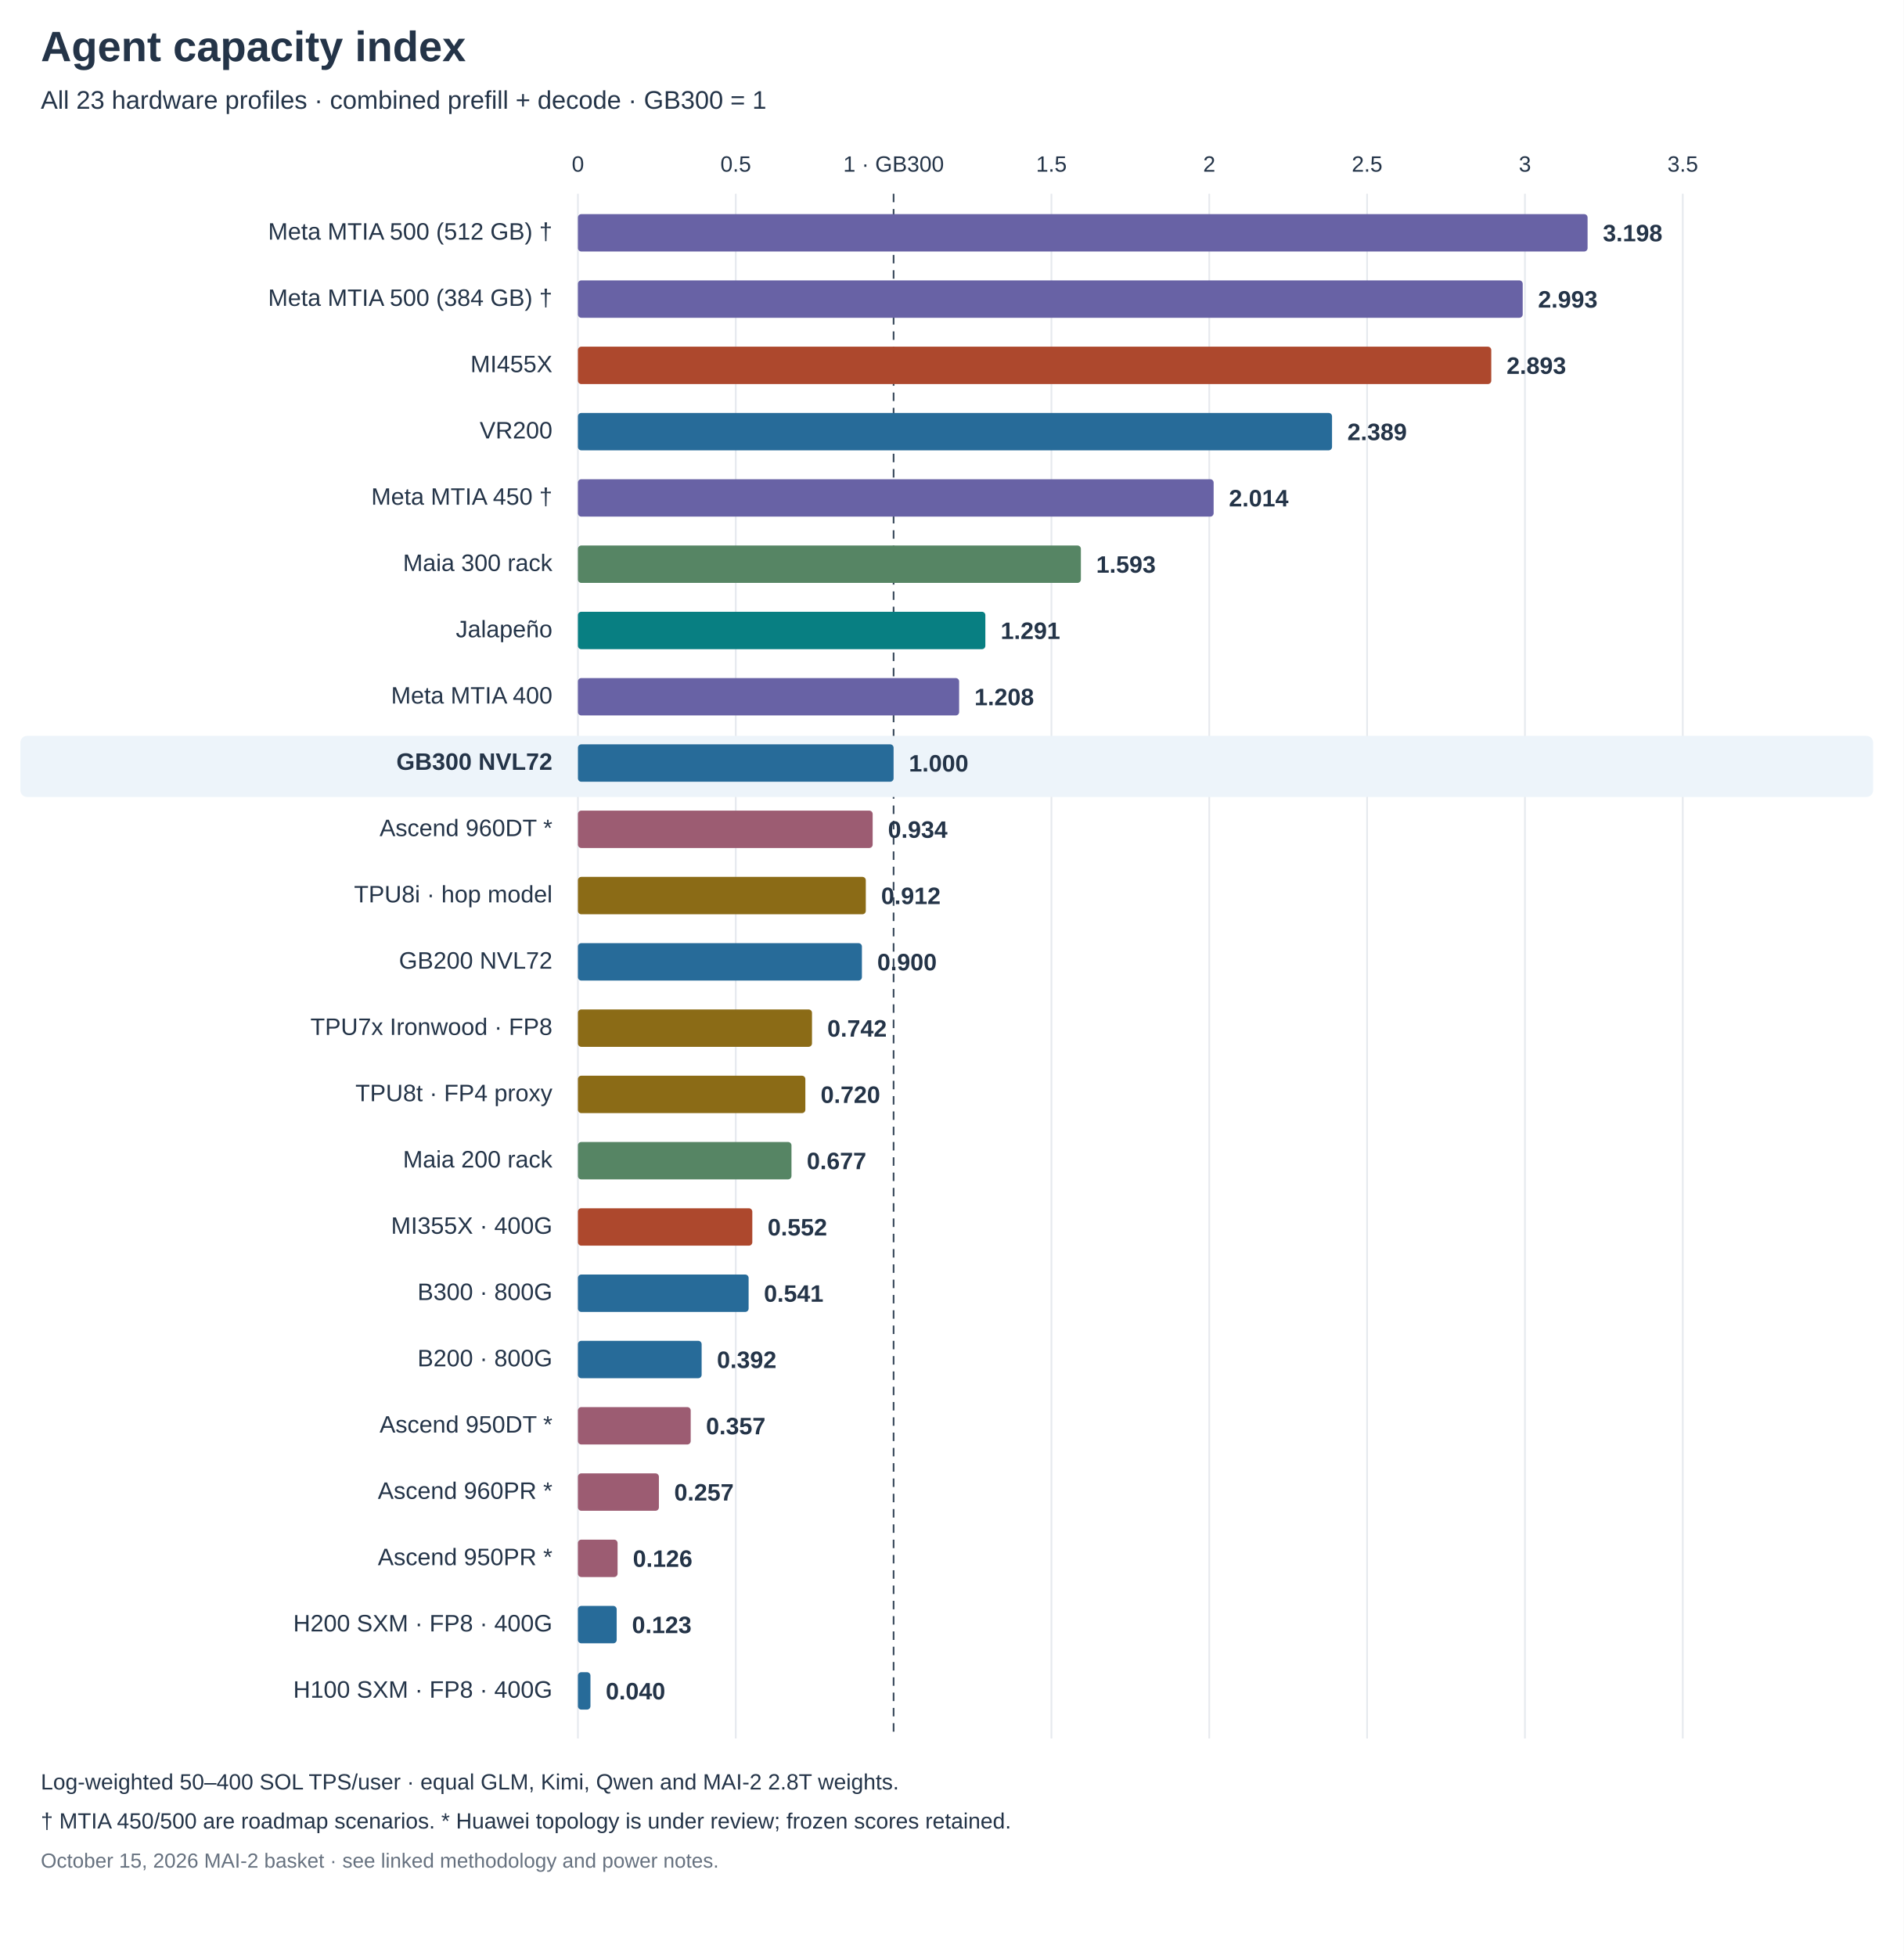
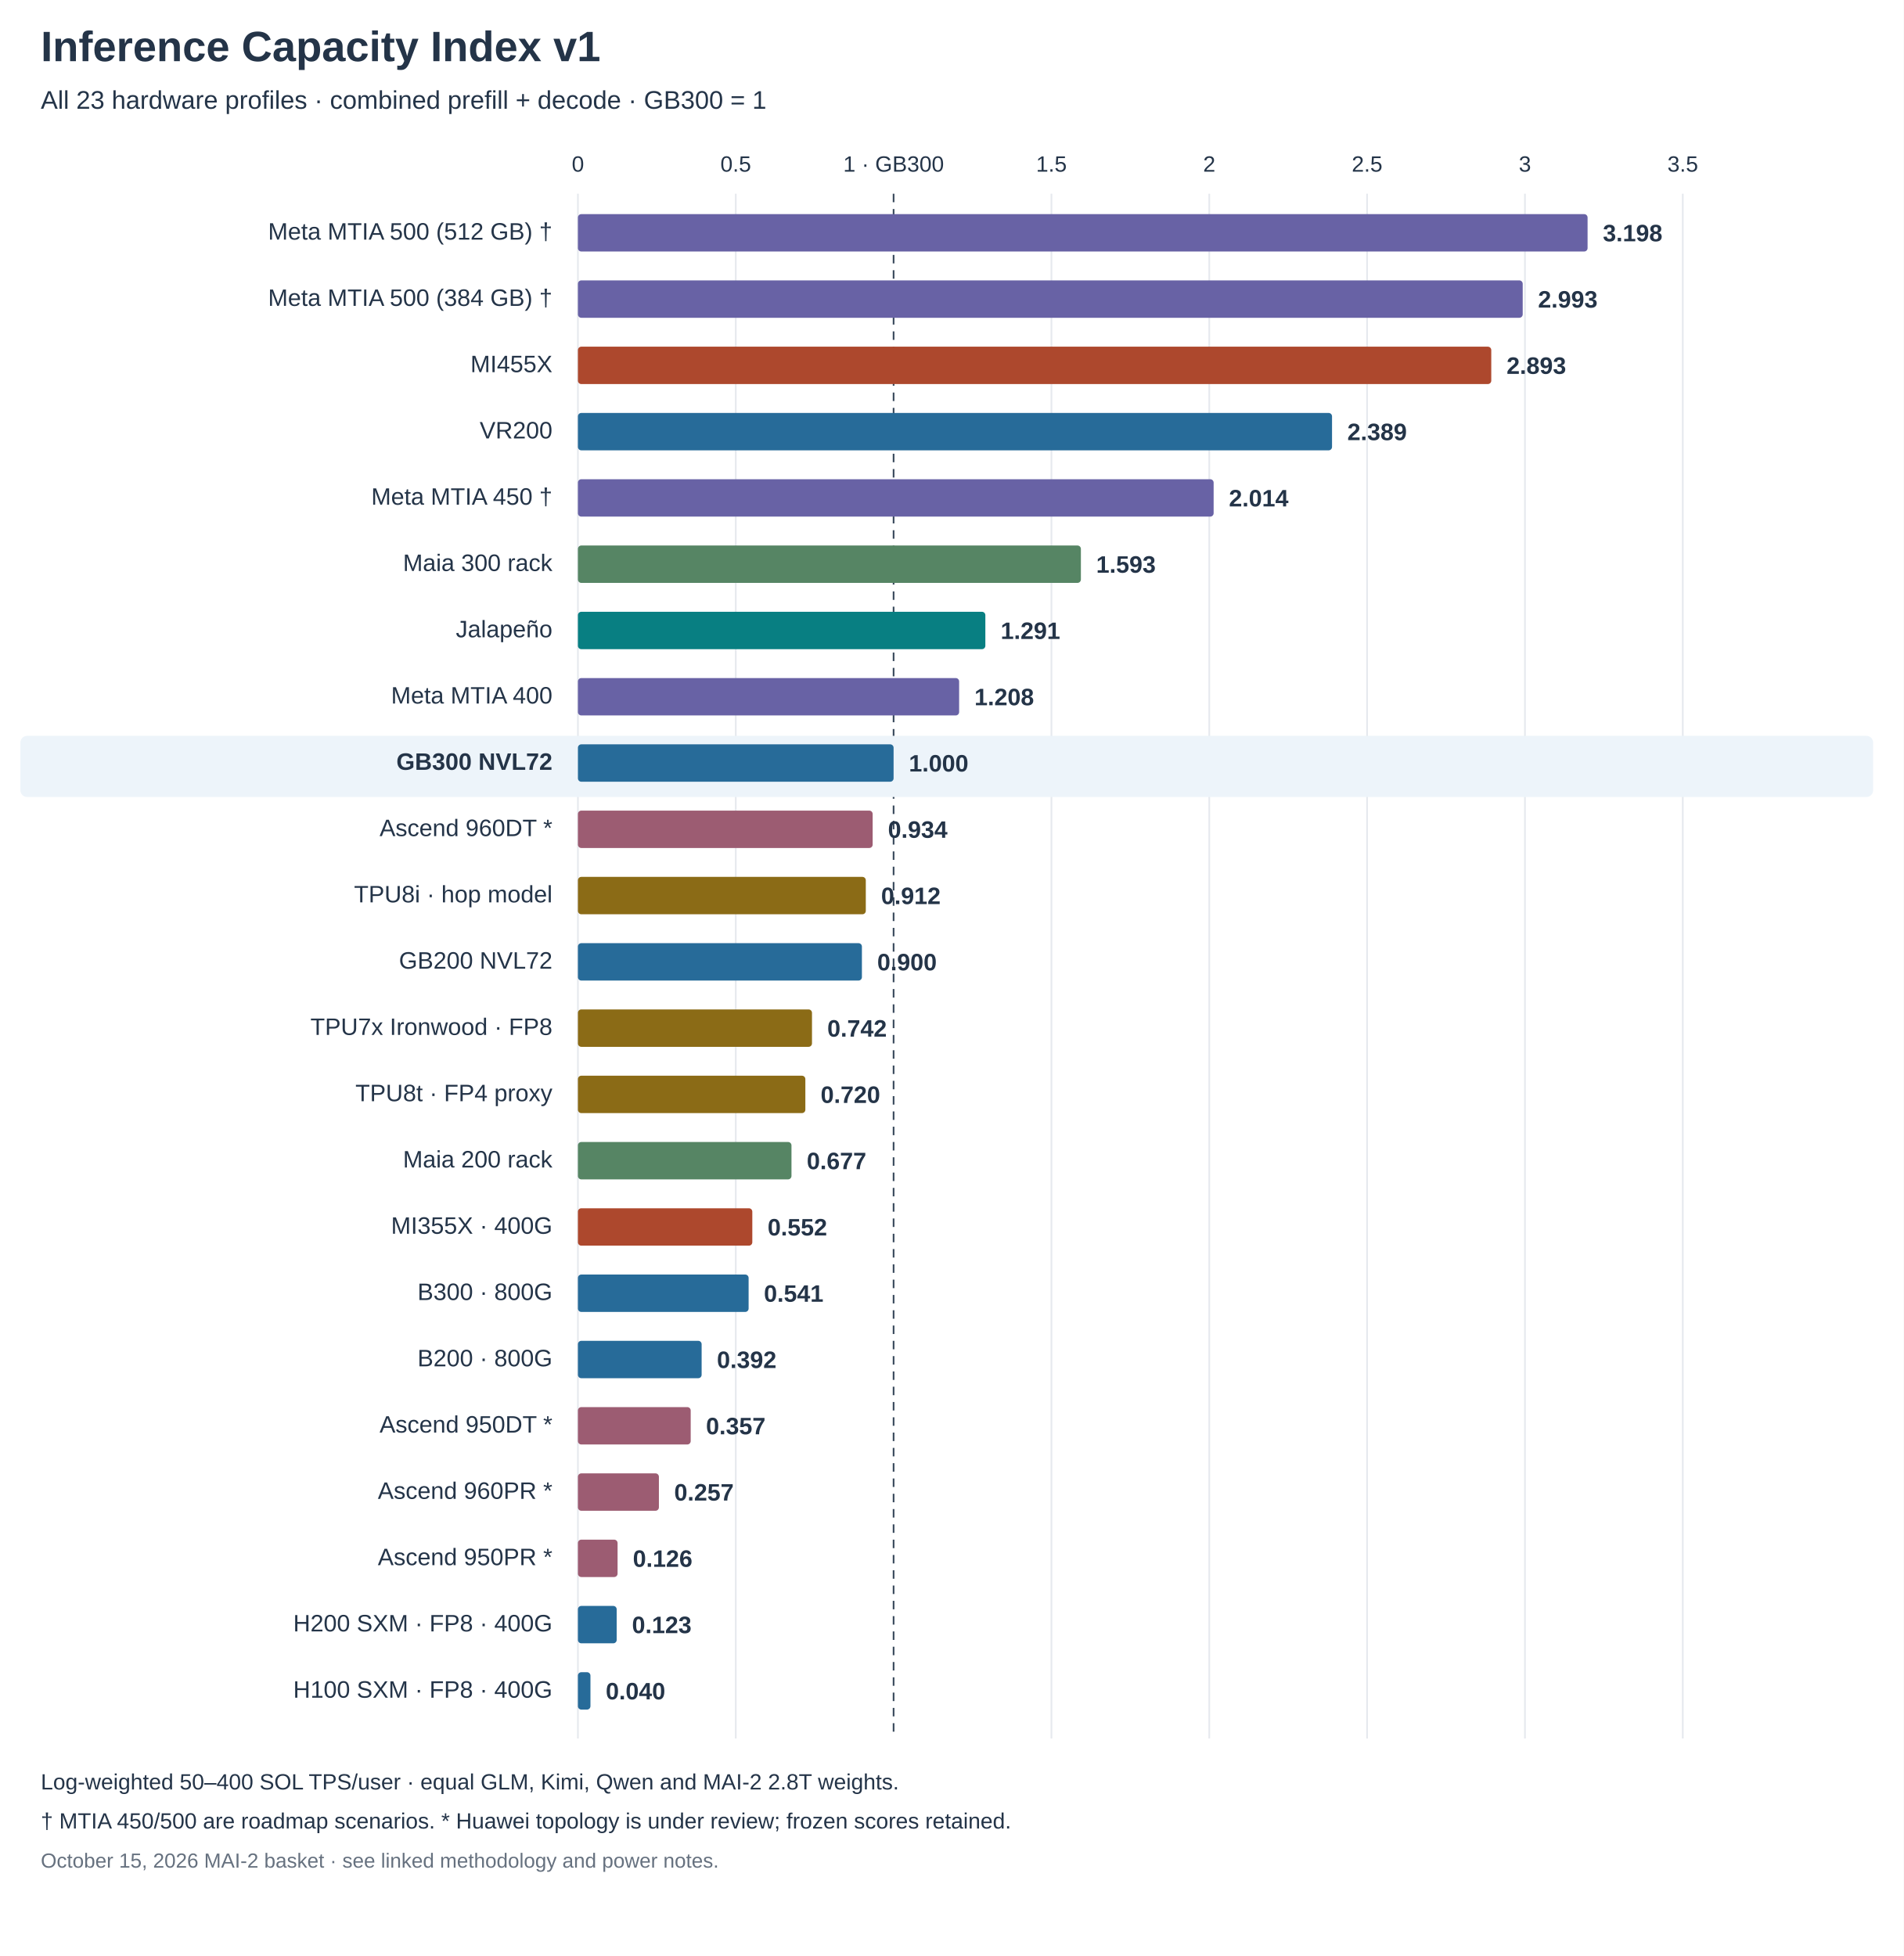
<svg xmlns="http://www.w3.org/2000/svg" viewBox="0 0 1120 1151" role="img" aria-labelledby="capacity-chart-title capacity-chart-desc">
  <rect width="100%" height="100%" fill="#ffffff" />
  <g font-family="Arial, sans-serif" fill="#243448">
-     <text x="24" y="36" font-size="25" font-weight="700">Agent capacity index</text>
+     <text x="24" y="36" font-size="25" font-weight="700">Inference Capacity Index v1</text>
    <text x="24" y="64" font-size="15">All 23 hardware profiles · combined prefill + decode · GB300 = 1</text>
    <path d="M340.0,114 V1023" stroke="#e6e9ee" stroke-dasharray="none" />
    <text x="340.0" y="101" text-anchor="middle" font-size="13">0</text>
    <path d="M432.857,114 V1023" stroke="#e6e9ee" stroke-dasharray="none" />
    <text x="432.857" y="101" text-anchor="middle" font-size="13">0.5</text>
    <path d="M525.714,114 V1023" stroke="#3b4b5d" stroke-dasharray="5 4" />
    <text x="525.714" y="101" text-anchor="middle" font-size="13">1 · GB300</text>
    <path d="M618.571,114 V1023" stroke="#e6e9ee" stroke-dasharray="none" />
    <text x="618.571" y="101" text-anchor="middle" font-size="13">1.5</text>
    <path d="M711.429,114 V1023" stroke="#e6e9ee" stroke-dasharray="none" />
    <text x="711.429" y="101" text-anchor="middle" font-size="13">2</text>
    <path d="M804.286,114 V1023" stroke="#e6e9ee" stroke-dasharray="none" />
    <text x="804.286" y="101" text-anchor="middle" font-size="13">2.5</text>
    <path d="M897.143,114 V1023" stroke="#e6e9ee" stroke-dasharray="none" />
    <text x="897.143" y="101" text-anchor="middle" font-size="13">3</text>
    <path d="M990.0,114 V1023" stroke="#e6e9ee" stroke-dasharray="none" />
    <text x="990.0" y="101" text-anchor="middle" font-size="13">3.5</text>
    <text x="325" y="141" text-anchor="end" font-size="14" font-weight="400">Meta MTIA 500 (512 GB) †</text>
    <rect x="340" y="126" width="593.998" height="22" rx="2" fill="#6862a5" />
    <text x="942.998" y="142" font-size="14" font-weight="700">3.198</text>
    <text x="325" y="180" text-anchor="end" font-size="14" font-weight="400">Meta MTIA 500 (384 GB) †</text>
    <rect x="340" y="165" width="555.836" height="22" rx="2" fill="#6862a5" />
    <text x="904.836" y="181" font-size="14" font-weight="700">2.993</text>
    <text x="325" y="219" text-anchor="end" font-size="14" font-weight="400">MI455X</text>
    <rect x="340" y="204" width="537.337" height="22" rx="2" fill="#ad482d" />
    <text x="886.337" y="220" font-size="14" font-weight="700">2.893</text>
    <text x="325" y="258" text-anchor="end" font-size="14" font-weight="400">VR200</text>
    <rect x="340" y="243" width="443.656" height="22" rx="2" fill="#276b99" />
    <text x="792.656" y="259" font-size="14" font-weight="700">2.389</text>
    <text x="325" y="297" text-anchor="end" font-size="14" font-weight="400">Meta MTIA 450 †</text>
    <rect x="340" y="282" width="374.002" height="22" rx="2" fill="#6862a5" />
    <text x="723.002" y="298" font-size="14" font-weight="700">2.014</text>
    <text x="325" y="336" text-anchor="end" font-size="14" font-weight="400">Maia 300 rack</text>
    <rect x="340" y="321" width="295.904" height="22" rx="2" fill="#568564" />
    <text x="644.904" y="337" font-size="14" font-weight="700">1.593</text>
    <text x="325" y="375" text-anchor="end" font-size="14" font-weight="400">Jalapeño</text>
    <rect x="340" y="360" width="239.697" height="22" rx="2" fill="#087f82" />
    <text x="588.697" y="376" font-size="14" font-weight="700">1.291</text>
    <text x="325" y="414" text-anchor="end" font-size="14" font-weight="400">Meta MTIA 400</text>
    <rect x="340" y="399" width="224.273" height="22" rx="2" fill="#6862a5" />
    <text x="573.273" y="415" font-size="14" font-weight="700">1.208</text>
    <rect x="12" y="433" width="1090" height="36" fill="#edf4fa" rx="4" />
    <text x="325" y="453" text-anchor="end" font-size="14" font-weight="700">GB300 NVL72</text>
    <rect x="340" y="438" width="185.714" height="22" rx="2" fill="#276b99" />
    <text x="534.714" y="454" font-size="14" font-weight="700">1.000</text>
    <text x="325" y="492" text-anchor="end" font-size="14" font-weight="400">Ascend 960DT *</text>
    <rect x="340" y="477" width="173.402" height="22" rx="2" fill="#9c5c72" />
    <text x="522.402" y="493" font-size="14" font-weight="700">0.934</text>
    <text x="325" y="531" text-anchor="end" font-size="14" font-weight="400">TPU8i · hop model</text>
    <rect x="340" y="516" width="169.364" height="22" rx="2" fill="#8b6b16" />
    <text x="518.364" y="532" font-size="14" font-weight="700">0.912</text>
    <text x="325" y="570" text-anchor="end" font-size="14" font-weight="400">GB200 NVL72</text>
    <rect x="340" y="555" width="167.077" height="22" rx="2" fill="#276b99" />
    <text x="516.077" y="571" font-size="14" font-weight="700">0.900</text>
    <text x="325" y="609" text-anchor="end" font-size="14" font-weight="400">TPU7x Ironwood · FP8</text>
    <rect x="340" y="594" width="137.708" height="22" rx="2" fill="#8b6b16" />
    <text x="486.708" y="610" font-size="14" font-weight="700">0.742</text>
    <text x="325" y="648" text-anchor="end" font-size="14" font-weight="400">TPU8t · FP4 proxy</text>
    <rect x="340" y="633" width="133.802" height="22" rx="2" fill="#8b6b16" />
    <text x="482.802" y="649" font-size="14" font-weight="700">0.720</text>
    <text x="325" y="687" text-anchor="end" font-size="14" font-weight="400">Maia 200 rack</text>
    <rect x="340" y="672" width="125.641" height="22" rx="2" fill="#568564" />
    <text x="474.641" y="688" font-size="14" font-weight="700">0.677</text>
    <text x="325" y="726" text-anchor="end" font-size="14" font-weight="400">MI355X · 400G</text>
    <rect x="340" y="711" width="102.598" height="22" rx="2" fill="#ad482d" />
    <text x="451.598" y="727" font-size="14" font-weight="700">0.552</text>
    <text x="325" y="765" text-anchor="end" font-size="14" font-weight="400">B300 · 800G</text>
    <rect x="340" y="750" width="100.423" height="22" rx="2" fill="#276b99" />
    <text x="449.423" y="766" font-size="14" font-weight="700">0.541</text>
    <text x="325" y="804" text-anchor="end" font-size="14" font-weight="400">B200 · 800G</text>
    <rect x="340" y="789" width="72.783" height="22" rx="2" fill="#276b99" />
    <text x="421.783" y="805" font-size="14" font-weight="700">0.392</text>
    <text x="325" y="843" text-anchor="end" font-size="14" font-weight="400">Ascend 950DT *</text>
    <rect x="340" y="828" width="66.349" height="22" rx="2" fill="#9c5c72" />
    <text x="415.349" y="844" font-size="14" font-weight="700">0.357</text>
    <text x="325" y="882" text-anchor="end" font-size="14" font-weight="400">Ascend 960PR *</text>
    <rect x="340" y="867" width="47.643" height="22" rx="2" fill="#9c5c72" />
    <text x="396.643" y="883" font-size="14" font-weight="700">0.257</text>
    <text x="325" y="921" text-anchor="end" font-size="14" font-weight="400">Ascend 950PR *</text>
    <rect x="340" y="906" width="23.328" height="22" rx="2" fill="#9c5c72" />
    <text x="372.328" y="922" font-size="14" font-weight="700">0.126</text>
    <text x="325" y="960" text-anchor="end" font-size="14" font-weight="400">H200 SXM · FP8 · 400G</text>
    <rect x="340" y="945" width="22.808" height="22" rx="2" fill="#276b99" />
    <text x="371.808" y="961" font-size="14" font-weight="700">0.123</text>
    <text x="325" y="999" text-anchor="end" font-size="14" font-weight="400">H100 SXM · FP8 · 400G</text>
    <rect x="340" y="984" width="7.370" height="22" rx="2" fill="#276b99" />
    <text x="356.370" y="1000" font-size="14" font-weight="700">0.040</text>
    <text x="24" y="1053" font-size="13">Log-weighted 50–400 SOL TPS/user · equal GLM, Kimi, Qwen and MAI-2 2.8T weights.</text>
    <text x="24" y="1076" font-size="13">† MTIA 450/500 are roadmap scenarios. * Huawei topology is under review; frozen scores retained.</text>
    <text x="24" y="1099" font-size="12" fill="#66717f">October 15, 2026 MAI-2 basket · see linked methodology and power notes.</text>
  </g>
</svg>
